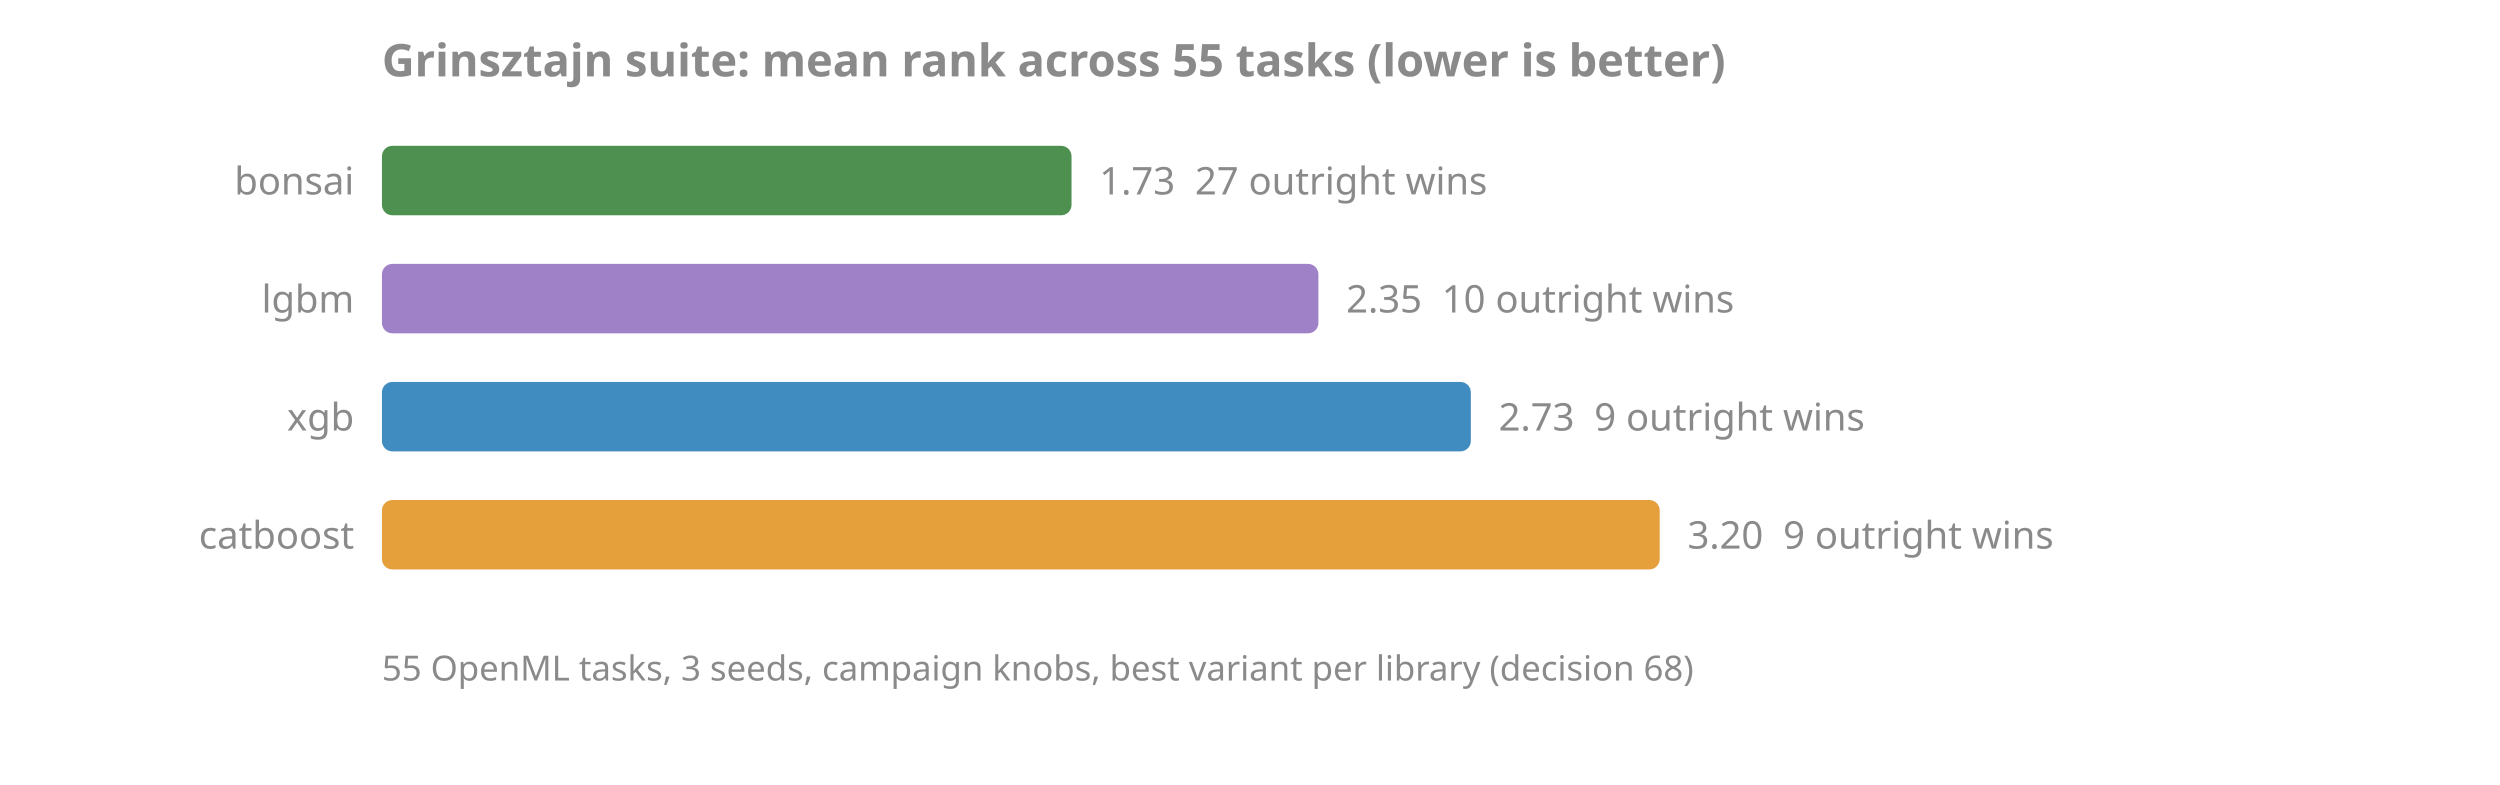
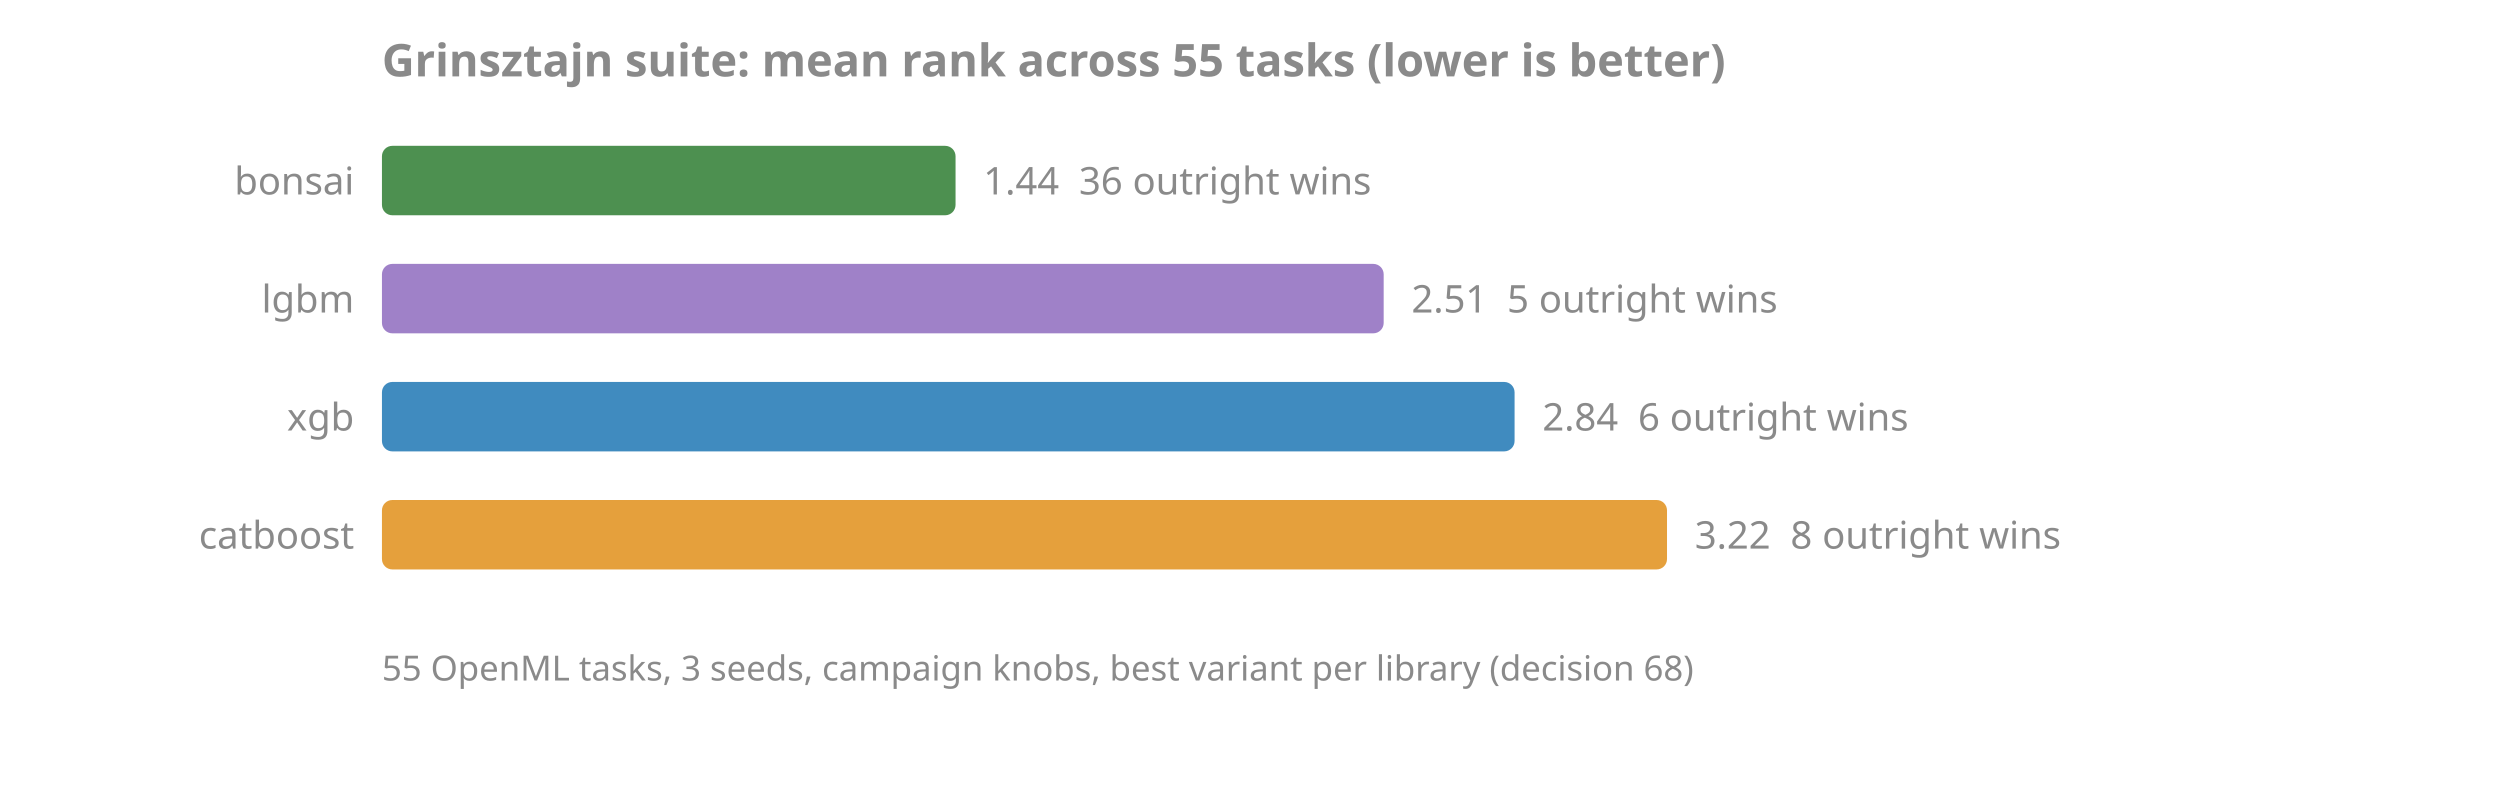
<svg xmlns="http://www.w3.org/2000/svg" width="720" height="226" viewBox="0 0 720 226">
  <text x="110" y="22" font-size="13" fill="#8a8a8a" font-family="system-ui,sans-serif" text-anchor="start" font-weight="bold">Grinsztajn suite: mean rank across 55 tasks (lower is better)</text>
  <text x="102" y="56" font-size="11" fill="#8a8a8a" font-family="system-ui,sans-serif" text-anchor="end" font-weight="normal">bonsai</text>
-   <rect x="110" y="42" width="198.6" height="20" rx="3" fill="#2e7d32" fill-opacity="0.85" />
-   <text x="316.6" y="56" font-size="11" fill="#8a8a8a" font-family="system-ui,sans-serif" text-anchor="start" font-weight="normal">1.73  27 outright wins</text>
+   <rect x="110" y="42" width="165.2" height="20" rx="3" fill="#2e7d32" fill-opacity="0.85" />
+   <text x="283.2" y="56" font-size="11" fill="#8a8a8a" font-family="system-ui,sans-serif" text-anchor="start" font-weight="normal">1.44  36 outright wins</text>
  <text x="102" y="90" font-size="11" fill="#8a8a8a" font-family="system-ui,sans-serif" text-anchor="end" font-weight="normal">lgbm</text>
-   <rect x="110" y="76" width="269.7" height="20" rx="3" fill="#8e6bbf" fill-opacity="0.85" />
-   <text x="387.7" y="90" font-size="11" fill="#8a8a8a" font-family="system-ui,sans-serif" text-anchor="start" font-weight="normal">2.35  10 outright wins</text>
+   <rect x="110" y="76" width="288.5" height="20" rx="3" fill="#8e6bbf" fill-opacity="0.85" />
+   <text x="406.5" y="90" font-size="11" fill="#8a8a8a" font-family="system-ui,sans-serif" text-anchor="start" font-weight="normal">2.51  5 outright wins</text>
  <text x="102" y="124" font-size="11" fill="#8a8a8a" font-family="system-ui,sans-serif" text-anchor="end" font-weight="normal">xgb</text>
-   <rect x="110" y="110" width="313.6" height="20" rx="3" fill="#1f77b4" fill-opacity="0.85" />
-   <text x="431.6" y="124" font-size="11" fill="#8a8a8a" font-family="system-ui,sans-serif" text-anchor="start" font-weight="normal">2.73  9 outright wins</text>
+   <rect x="110" y="110" width="326.2" height="20" rx="3" fill="#1f77b4" fill-opacity="0.85" />
+   <text x="444.2" y="124" font-size="11" fill="#8a8a8a" font-family="system-ui,sans-serif" text-anchor="start" font-weight="normal">2.84  6 outright wins</text>
  <text x="102" y="158" font-size="11" fill="#8a8a8a" font-family="system-ui,sans-serif" text-anchor="end" font-weight="normal">catboost</text>
-   <rect x="110" y="144" width="368.0" height="20" rx="3" fill="#e08f1a" fill-opacity="0.85" />
-   <text x="486.0" y="158" font-size="11" fill="#8a8a8a" font-family="system-ui,sans-serif" text-anchor="start" font-weight="normal">3.20  9 outright wins</text>
+   <rect x="110" y="144" width="370.1" height="20" rx="3" fill="#e08f1a" fill-opacity="0.85" />
+   <text x="488.1" y="158" font-size="11" fill="#8a8a8a" font-family="system-ui,sans-serif" text-anchor="start" font-weight="normal">3.22  8 outright wins</text>
  <text x="110" y="196" font-size="10" fill="#8a8a8a" font-family="system-ui,sans-serif" text-anchor="start" font-weight="normal">55 OpenML tasks, 3 seeds, campaign knobs, best variant per library (decision 68)</text>
</svg>
